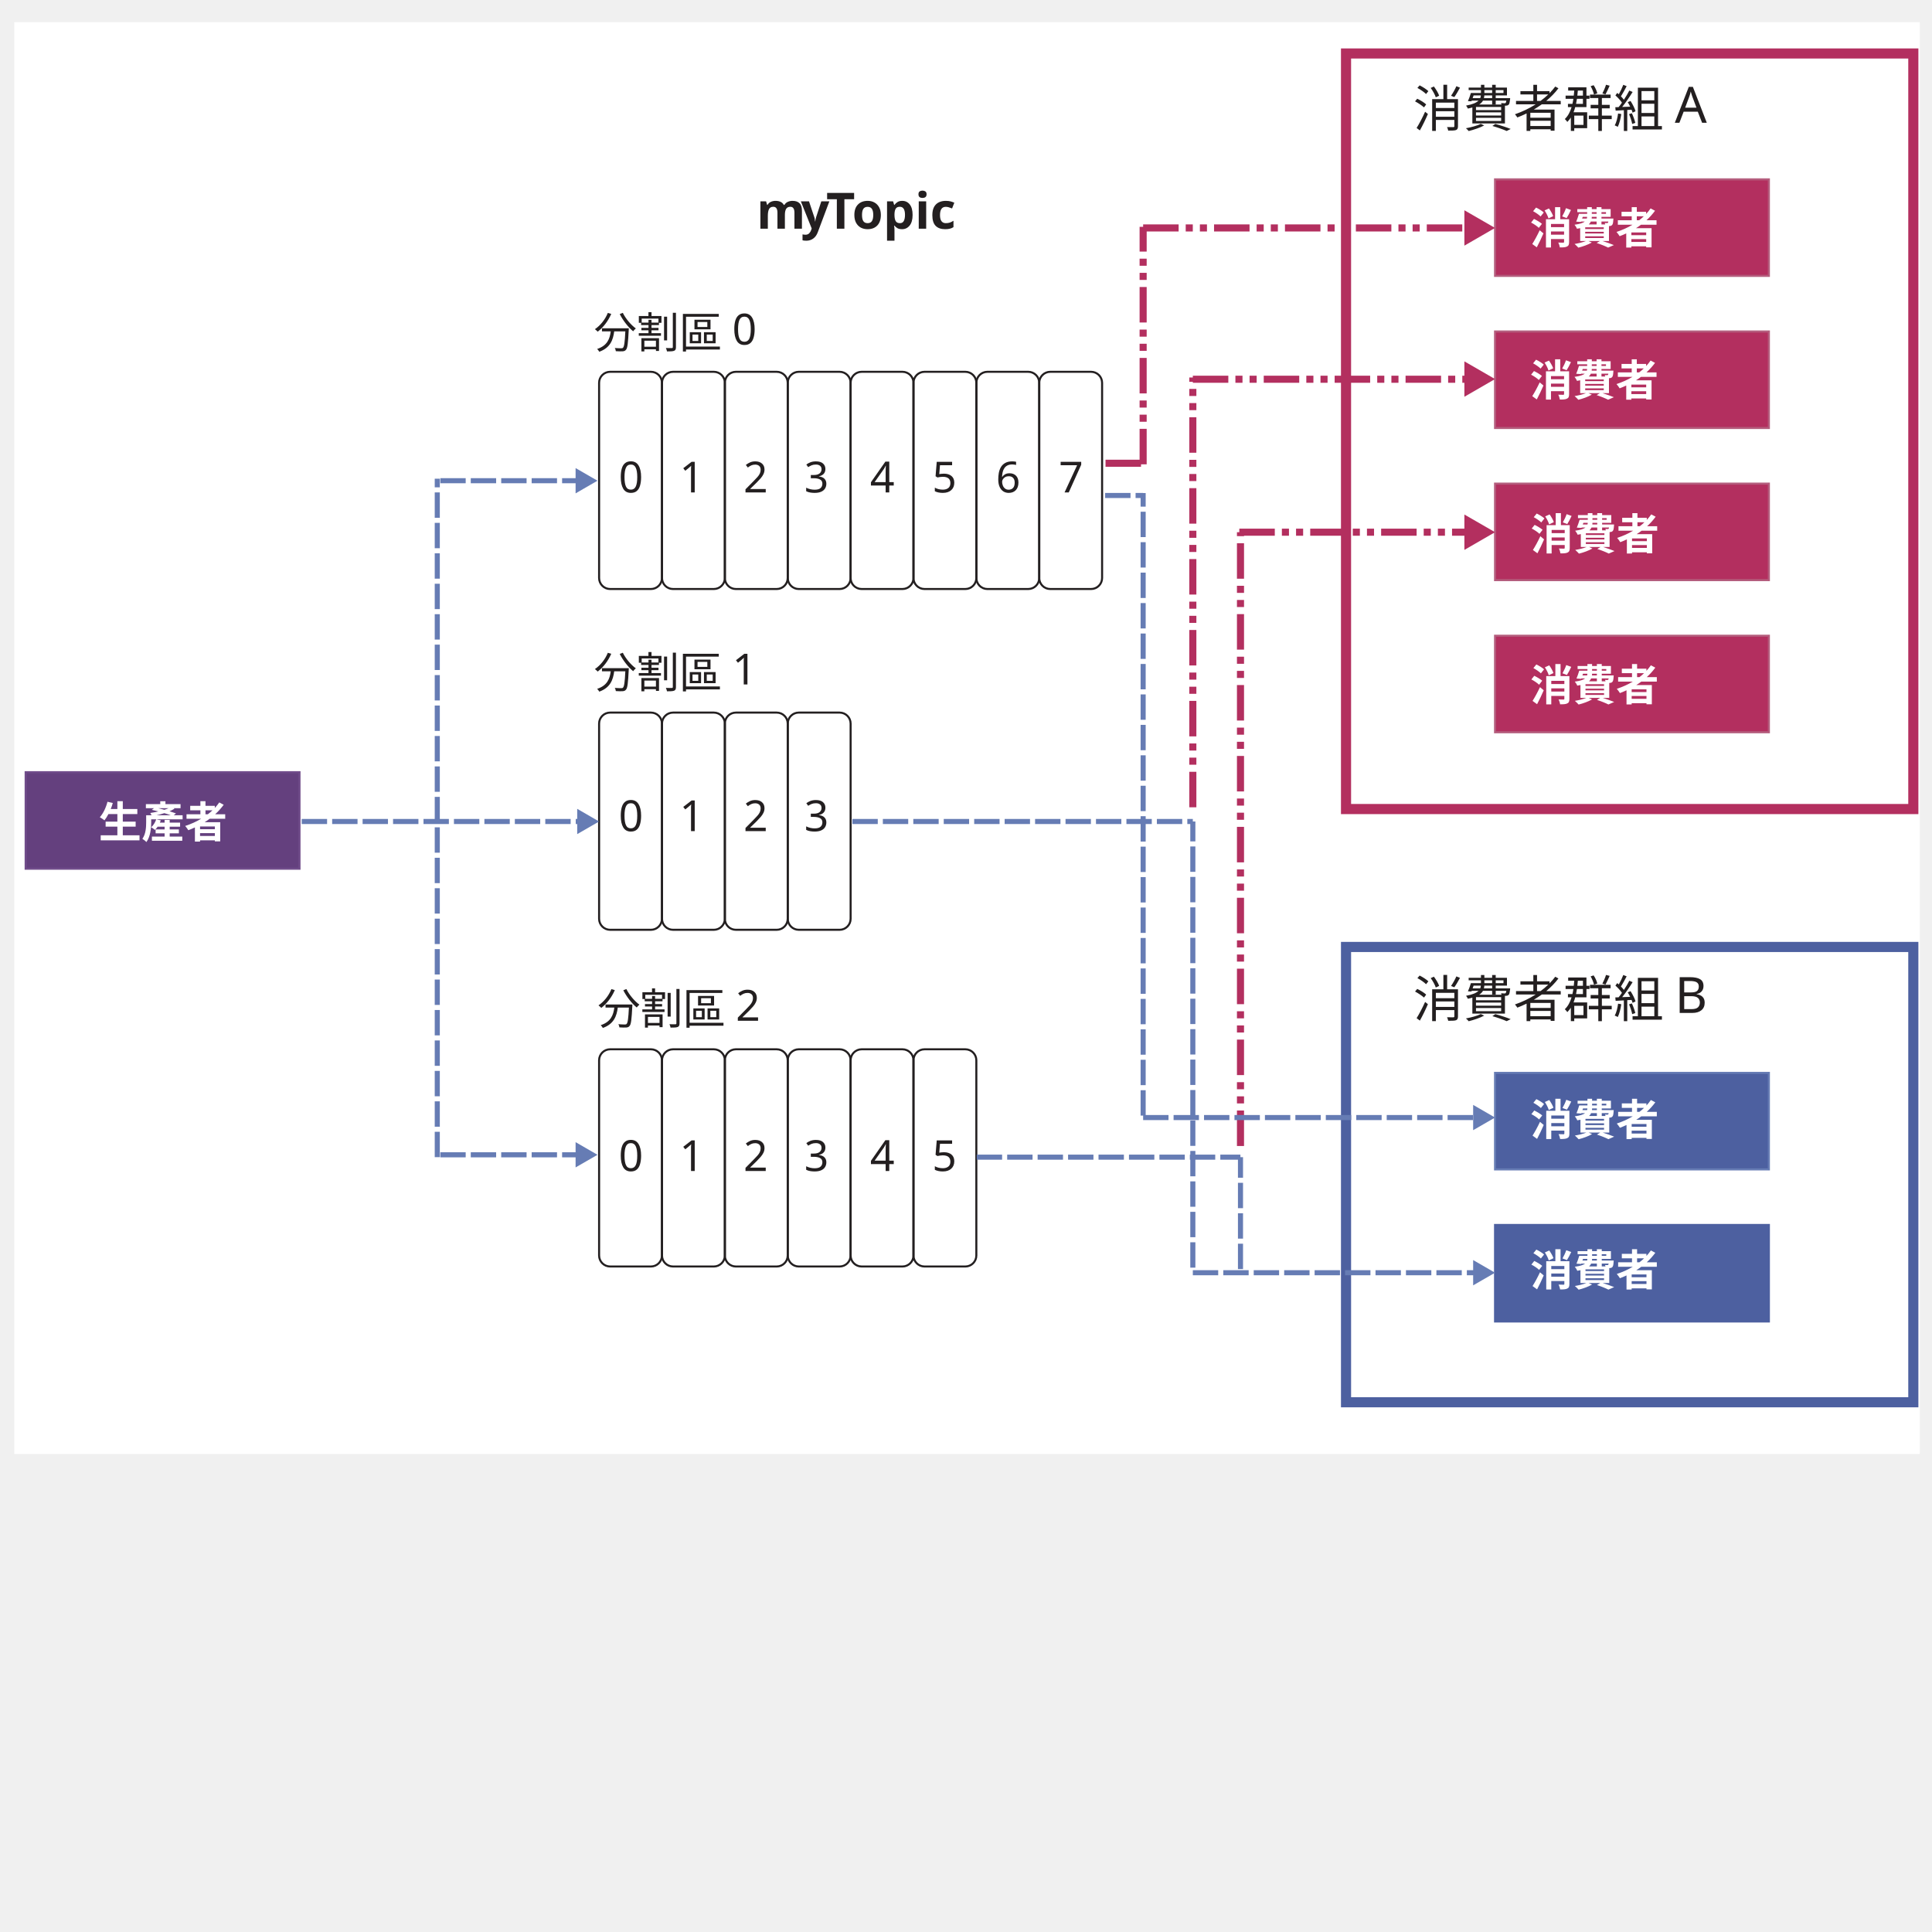
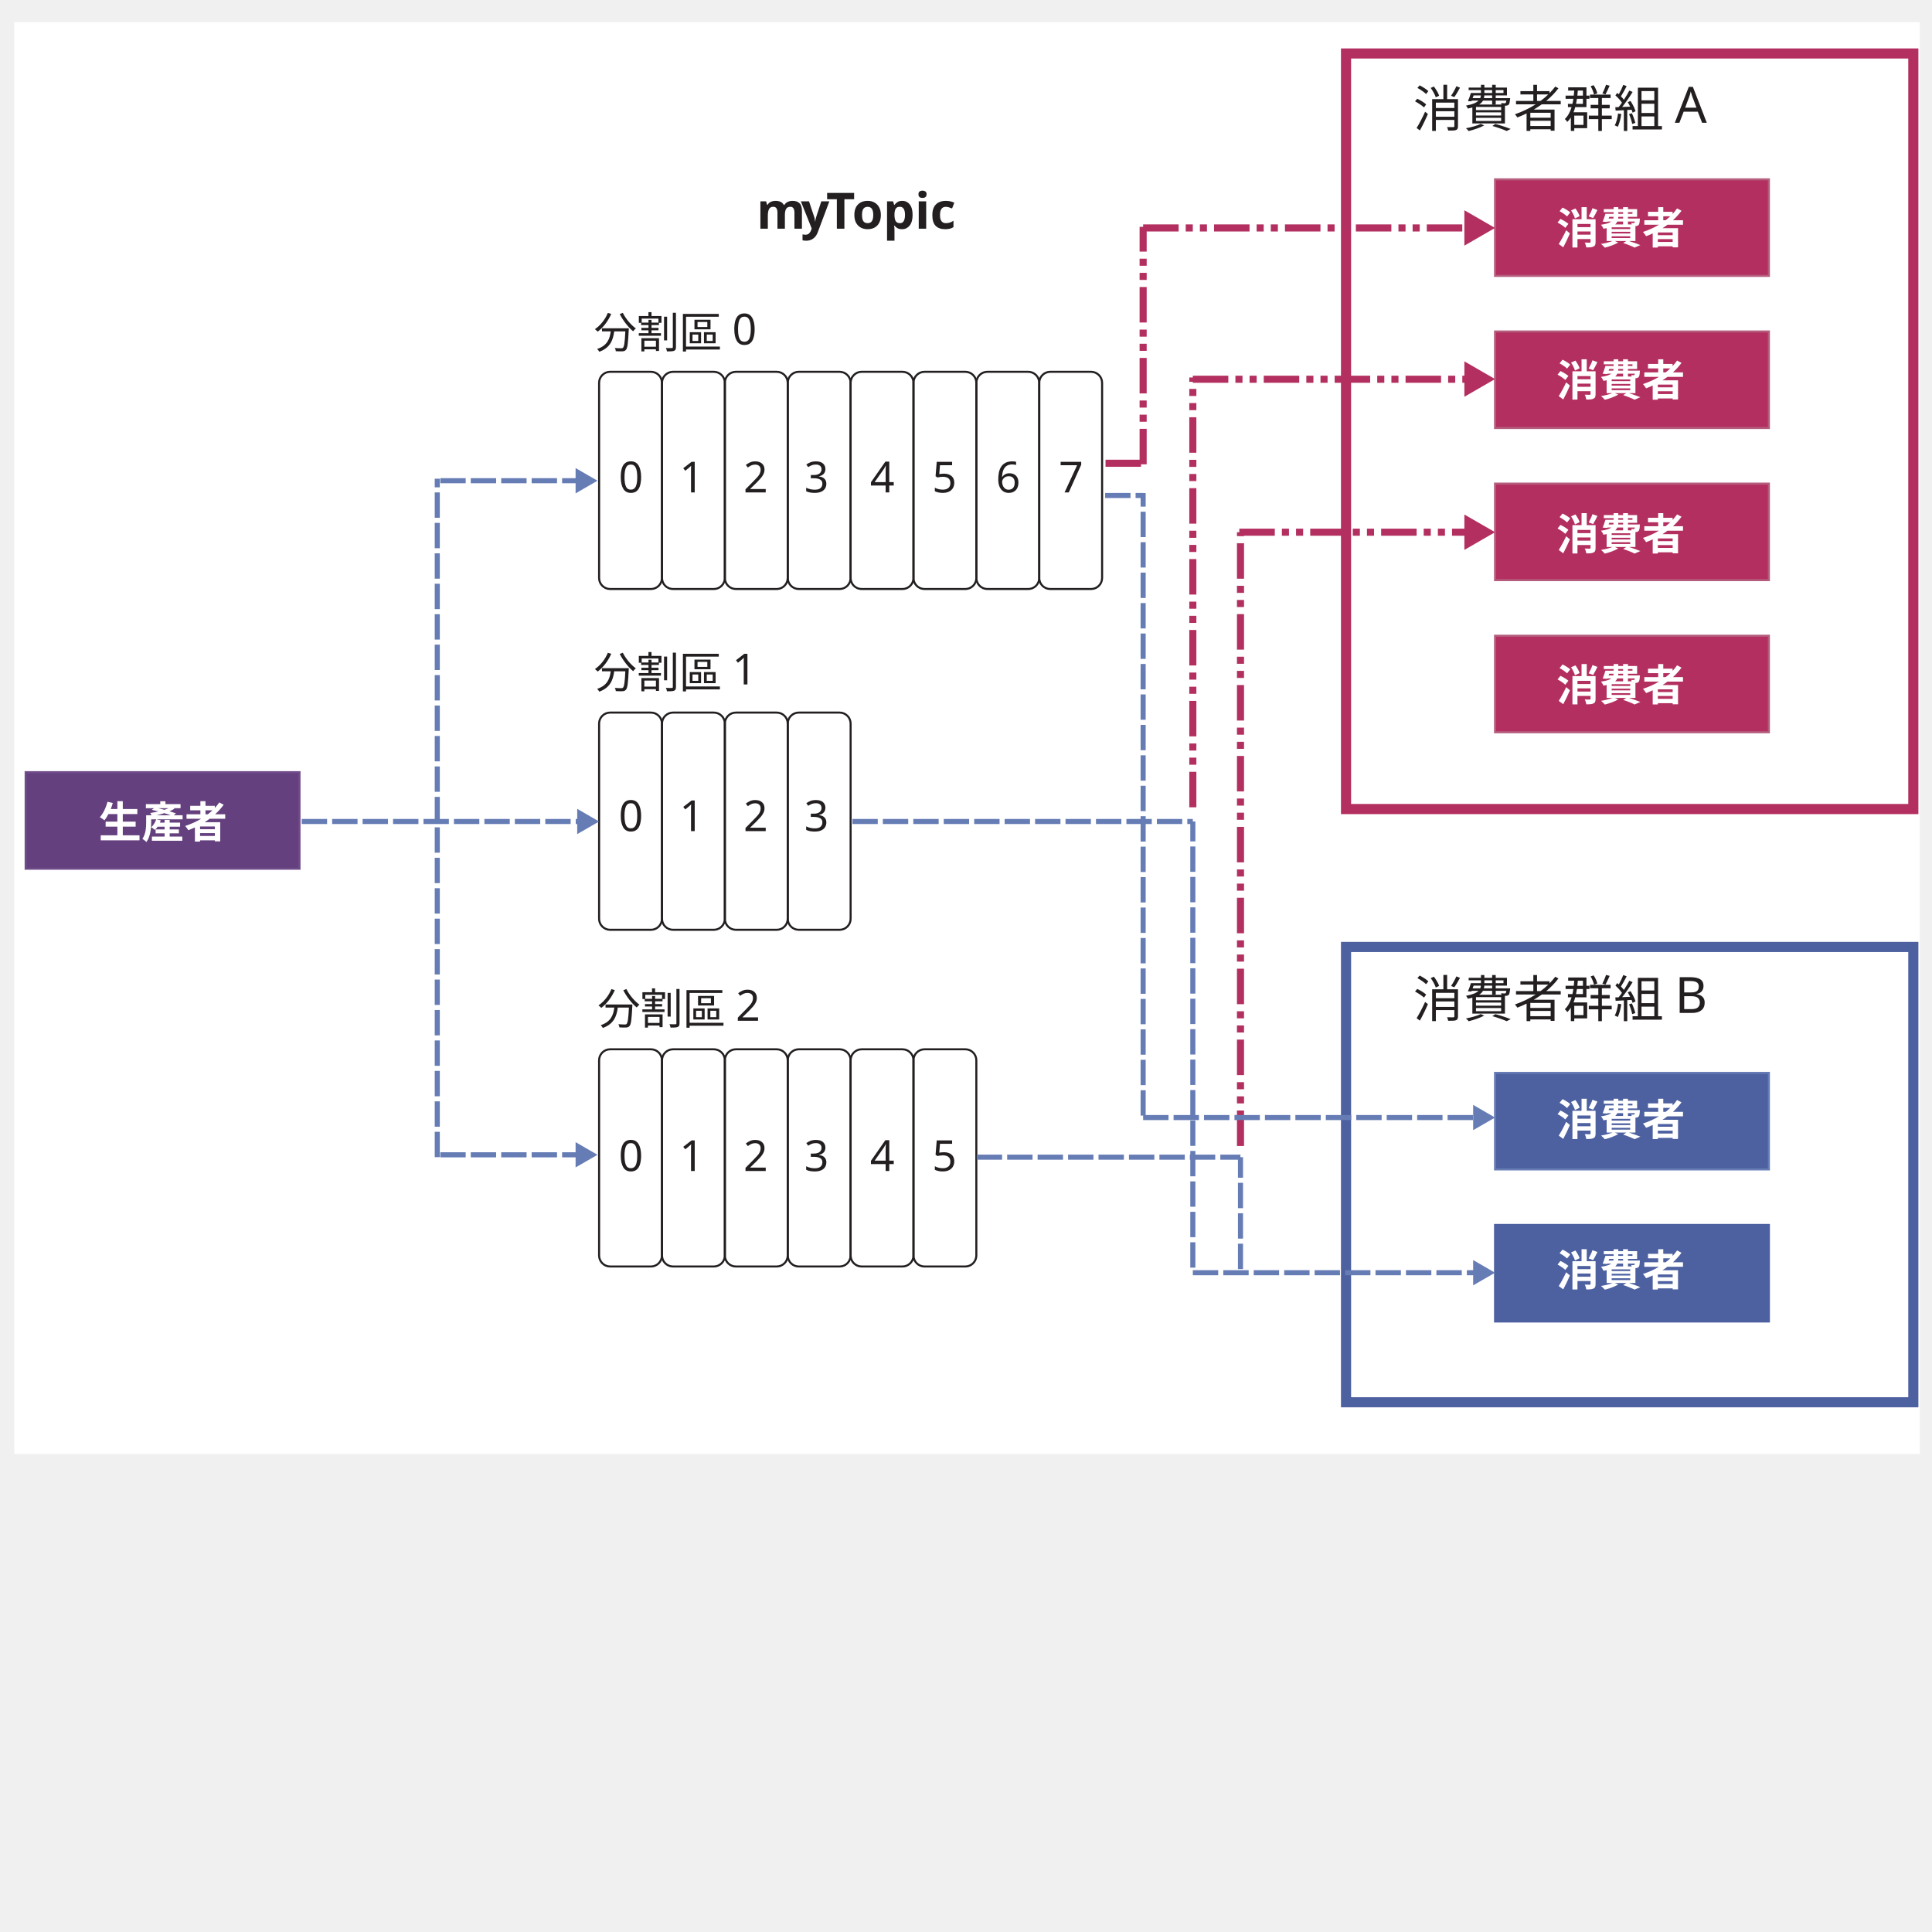
<svg xmlns="http://www.w3.org/2000/svg" viewBox="0 0 540 540">
  <defs>
    <style>.cls-1,.cls-2,.cls-23,.cls-5{fill:#fff;}.cls-2,.cls-3{stroke:#4d60a0;}.cls-2,.cls-5{stroke-linecap:round;stroke-width:2.83px;}.cls-10,.cls-11,.cls-13,.cls-14,.cls-2,.cls-3,.cls-4,.cls-5,.cls-6,.cls-7,.cls-8{stroke-miterlimit:22.93;}.cls-3,.cls-4{fill:#4d60a0;}.cls-14,.cls-3,.cls-4,.cls-6,.cls-7{stroke-width:0.57px;}.cls-10,.cls-4,.cls-8{stroke:#667cb4;}.cls-11,.cls-13,.cls-5{stroke:#b32f5f;}.cls-12,.cls-6{fill:#b32f5f;}.cls-6{stroke:#b45d7d;}.cls-10,.cls-11,.cls-13,.cls-7,.cls-8{fill:none;}.cls-7{stroke:#231f20;}.cls-10,.cls-8{stroke-width:1.42px;stroke-dasharray:7.09 1.42;}.cls-9{fill:#667cb4;}.cls-10,.cls-13{fill-rule:evenodd;}.cls-11,.cls-13{stroke-width:1.98px;stroke-dasharray:9.92 1.98 1.98 1.98 1.98 1.98;}.cls-14{fill:#64407e;stroke:#704c8a;}.cls-15,.cls-27{font-size:14px;}.cls-15,.cls-19,.cls-27{fill:#231f20;}.cls-15,.cls-23{font-family:IBMPlexSans-Bold, IBM Plex Sans;font-weight:700;}.cls-16{letter-spacing:-0.01em;}.cls-17{letter-spacing:-0.03em;}.cls-18{letter-spacing:-0.06em;}.cls-19,.cls-23{font-size:12px;}.cls-19,.cls-27{font-family:IBMPlexSans, IBM Plex Sans;}.cls-20{letter-spacing:-0.01em;}.cls-21{letter-spacing:0em;}.cls-22{letter-spacing:0em;}.cls-24{letter-spacing:0em;}.cls-25{letter-spacing:-0.01em;}.cls-26{letter-spacing:0em;}.cls-28{letter-spacing:0em;}.cls-29{letter-spacing:0em;}</style>
  </defs>
  <g id="Background">
    <rect class="cls-1" x="3.99" y="6.2" width="532.6" height="400.2" />
  </g>
  <g id="Graphics">
    <rect class="cls-2" x="376.22" y="264.68" width="158.56" height="127.26" />
    <rect class="cls-3" x="417.87" y="342.38" width="76.54" height="26.98" />
    <rect class="cls-4" x="417.87" y="299.87" width="76.54" height="26.98" />
    <rect class="cls-5" x="376.22" y="14.95" width="158.56" height="211.18" />
    <rect class="cls-6" x="417.87" y="177.69" width="76.54" height="26.98" />
    <rect class="cls-6" x="417.87" y="135.17" width="76.54" height="26.98" />
    <rect class="cls-6" x="417.87" y="92.65" width="76.54" height="26.98" />
    <rect class="cls-6" x="417.87" y="50.13" width="76.54" height="26.98" />
    <rect class="cls-7" x="167.45" y="199.17" width="17.57" height="60.71" rx="3.08" ry="3.08" />
    <rect class="cls-7" x="185.03" y="199.17" width="17.57" height="60.71" rx="3.08" ry="3.08" />
    <rect class="cls-7" x="202.6" y="199.17" width="17.57" height="60.71" rx="3.08" ry="3.08" />
    <rect class="cls-7" x="220.18" y="199.17" width="17.57" height="60.71" rx="3.08" ry="3.08" />
    <rect class="cls-7" x="167.45" y="103.92" width="17.57" height="60.71" rx="3.08" ry="3.08" />
    <rect class="cls-7" x="185.03" y="103.92" width="17.57" height="60.71" rx="3.08" ry="3.08" />
    <rect class="cls-7" x="202.6" y="103.92" width="17.57" height="60.71" rx="3.08" ry="3.08" />
    <rect class="cls-7" x="220.18" y="103.92" width="17.57" height="60.71" rx="3.08" ry="3.08" />
    <rect class="cls-7" x="237.75" y="103.92" width="17.57" height="60.71" rx="3.08" ry="3.08" />
    <rect class="cls-7" x="255.32" y="103.92" width="17.57" height="60.71" rx="3.08" ry="3.08" />
    <rect class="cls-7" x="272.9" y="103.92" width="17.57" height="60.71" rx="3.08" ry="3.08" />
    <rect class="cls-7" x="290.47" y="103.92" width="17.57" height="60.71" rx="3.08" ry="3.08" />
    <rect class="cls-7" x="167.45" y="293.28" width="17.57" height="60.71" rx="3.08" ry="3.08" />
    <rect class="cls-7" x="185.03" y="293.28" width="17.57" height="60.71" rx="3.08" ry="3.08" />
    <rect class="cls-7" x="202.6" y="293.28" width="17.57" height="60.71" rx="3.08" ry="3.08" />
    <rect class="cls-7" x="220.18" y="293.28" width="17.57" height="60.71" rx="3.08" ry="3.08" />
    <rect class="cls-7" x="237.75" y="293.28" width="17.57" height="60.71" rx="3.08" ry="3.08" />
    <rect class="cls-7" x="255.32" y="293.28" width="17.57" height="60.71" rx="3.08" ry="3.08" />
    <path class="cls-8" d="M84.33,229.61h78" />
    <polygon class="cls-9" points="161.33 233.14 167.45 229.61 161.33 226.07 161.33 233.14" />
    <path class="cls-10" d="M122.22,323.43V133.8" />
    <path class="cls-8" d="M123.07,134.36h38.85" />
    <polygon class="cls-9" points="160.88 137.9 167 134.36 160.88 130.83 160.88 137.9" />
    <path class="cls-8" d="M123.07,322.77h38.85" />
    <polygon class="cls-9" points="160.88 326.3 167 322.77 160.88 319.23 160.88 326.3" />
    <path class="cls-10" d="M238.25,229.61H333.4" />
    <path class="cls-10" d="M273,323.43h73.7" />
    <path class="cls-8" d="M333.4,355.73h79.39" />
    <polygon class="cls-9" points="411.75 359.26 417.87 355.73 411.75 352.19 411.75 359.26" />
    <path class="cls-11" d="M333.4,106h77.35" />
    <polygon class="cls-12" points="409.3 110.9 417.87 105.95 409.3 101 409.3 110.9" />
    <path class="cls-11" d="M319.51,63.71h91.24" />
    <polygon class="cls-12" points="409.3 68.66 417.87 63.71 409.3 58.77 409.3 68.66" />
    <path class="cls-11" d="M346.39,148.75h64.36" />
    <polygon class="cls-12" points="409.3 153.7 417.87 148.75 409.3 143.81 409.3 153.7" />
    <path class="cls-10" d="M346.72,354.71V323.43" />
    <path class="cls-10" d="M333.4,354.31V229.61" />
    <path class="cls-13" d="M346.72,320.31V148.75" />
    <path class="cls-13" d="M333.4,225.64V105.51" />
    <path class="cls-13" d="M319.51,129.78V63.4" />
    <path class="cls-13" d="M309,129.48h10.54" />
    <path class="cls-8" d="M319.51,312.36h93.28" />
    <polygon class="cls-9" points="411.75 315.89 417.87 312.36 411.75 308.82 411.75 315.89" />
    <path class="cls-10" d="M319.51,311.81v-174" />
    <path class="cls-10" d="M308.89,138.49h10.62" />
    <rect class="cls-14" x="7.17" y="215.83" width="76.54" height="26.98" />
  </g>
  <g id="text">
    <text class="cls-15" transform="translate(211.44 63.92)">
      <tspan class="cls-16">m</tspan>
      <tspan class="cls-17" x="12.4" y="0">y</tspan>
      <tspan class="cls-18" x="19.46" y="0">T</tspan>
      <tspan x="26.73" y="0">opic</tspan>
    </text>
    <text class="cls-19" transform="translate(166 97.3)">
      <tspan class="cls-20">分割區 0</tspan>
      <tspan class="cls-21" x="7.15" y="0" />
      <tspan class="cls-22" x="13.56" y="0" />
      <tspan x="18.01" y="0" />
    </text>
    <text class="cls-19" transform="translate(166 192.3)">
      <tspan class="cls-20">分割區 1</tspan>
      <tspan class="cls-21" x="7.15" y="0" />
      <tspan class="cls-22" x="13.56" y="0" />
      <tspan x="18.01" y="0" />
    </text>
    <text class="cls-19" transform="translate(167 286.3)">
      <tspan class="cls-20">分割區 2</tspan>
      <tspan class="cls-21" x="7.15" y="0" />
      <tspan class="cls-22" x="13.56" y="0" />
      <tspan x="18.01" y="0" />
    </text>
    <text class="cls-23" transform="translate(19.79 234.14)">
      <tspan class="cls-20" />
      <tspan class="cls-24" x="7.75" y="0">生產者</tspan>
      <tspan x="12.54" y="0" />
      <tspan class="cls-25" x="33.76" y="0" />
      <tspan class="cls-26" x="39.9" y="0" />
    </text>
-     <text class="cls-23" transform="translate(427.78 153.63)">消費者</text>
-     <text class="cls-23" transform="translate(427.68 195.81)">消費者</text>
-     <text class="cls-23" transform="translate(427.6 110.63)">消費者</text>
-     <text class="cls-23" transform="translate(427.6 68.11)">消費者</text>
-     <text class="cls-23" transform="translate(427.68 317.31)">消費者</text>
-     <text class="cls-23" transform="translate(427.68 359.36)">消費者</text>
+     <text class="cls-23" transform="translate(435 153.63)">消費者</text>
+     <text class="cls-23" transform="translate(435 195.81)">消費者</text>
+     <text class="cls-23" transform="translate(435 110.63)">消費者</text>
+     <text class="cls-23" transform="translate(435 68.11)">消費者</text>
+     <text class="cls-23" transform="translate(435 317.31)">消費者</text>
+     <text class="cls-23" transform="translate(435 359.36)">消費者</text>
    <text class="cls-27" transform="translate(394.98 284.28)">消費者群組 B<tspan class="cls-28" x="77.33" y="0" />
      <tspan class="cls-29" x="82.4" y="0" />
    </text>
    <text class="cls-27" transform="translate(394.98 35.47)">消費者群組 A<tspan class="cls-28" x="77.33" y="0" />
      <tspan class="cls-29" x="82.4" y="0" />
    </text>
    <text class="cls-19" transform="translate(172.91 137.64)">0 </text>
    <text class="cls-19" transform="translate(189.91 137.64)">1</text>
    <text class="cls-19" transform="translate(207.79 137.64)">2</text>
    <text class="cls-19" transform="translate(224.78 137.64)">3</text>
    <text class="cls-19" transform="translate(243.18 137.64)">4</text>
    <text class="cls-19" transform="translate(260.54 137.64)">5 </text>
    <text class="cls-19" transform="translate(278.36 137.64)">6</text>
    <text class="cls-19" transform="translate(295.92 137.64)">7</text>
    <text class="cls-19" transform="translate(172.91 327.3)">0 </text>
    <text class="cls-19" transform="translate(189.91 327.3)">1</text>
    <text class="cls-19" transform="translate(207.79 327.3)">2</text>
    <text class="cls-19" transform="translate(224.78 327.3)">3</text>
    <text class="cls-19" transform="translate(243.18 327.3)">4</text>
    <text class="cls-19" transform="translate(260.54 327.3)">5 </text>
    <text class="cls-19" transform="translate(172.91 232.3)">0 </text>
    <text class="cls-19" transform="translate(189.91 232.3)">1</text>
    <text class="cls-19" transform="translate(207.79 232.3)">2</text>
    <text class="cls-19" transform="translate(224.78 232.3)">3</text>
  </g>
</svg>
